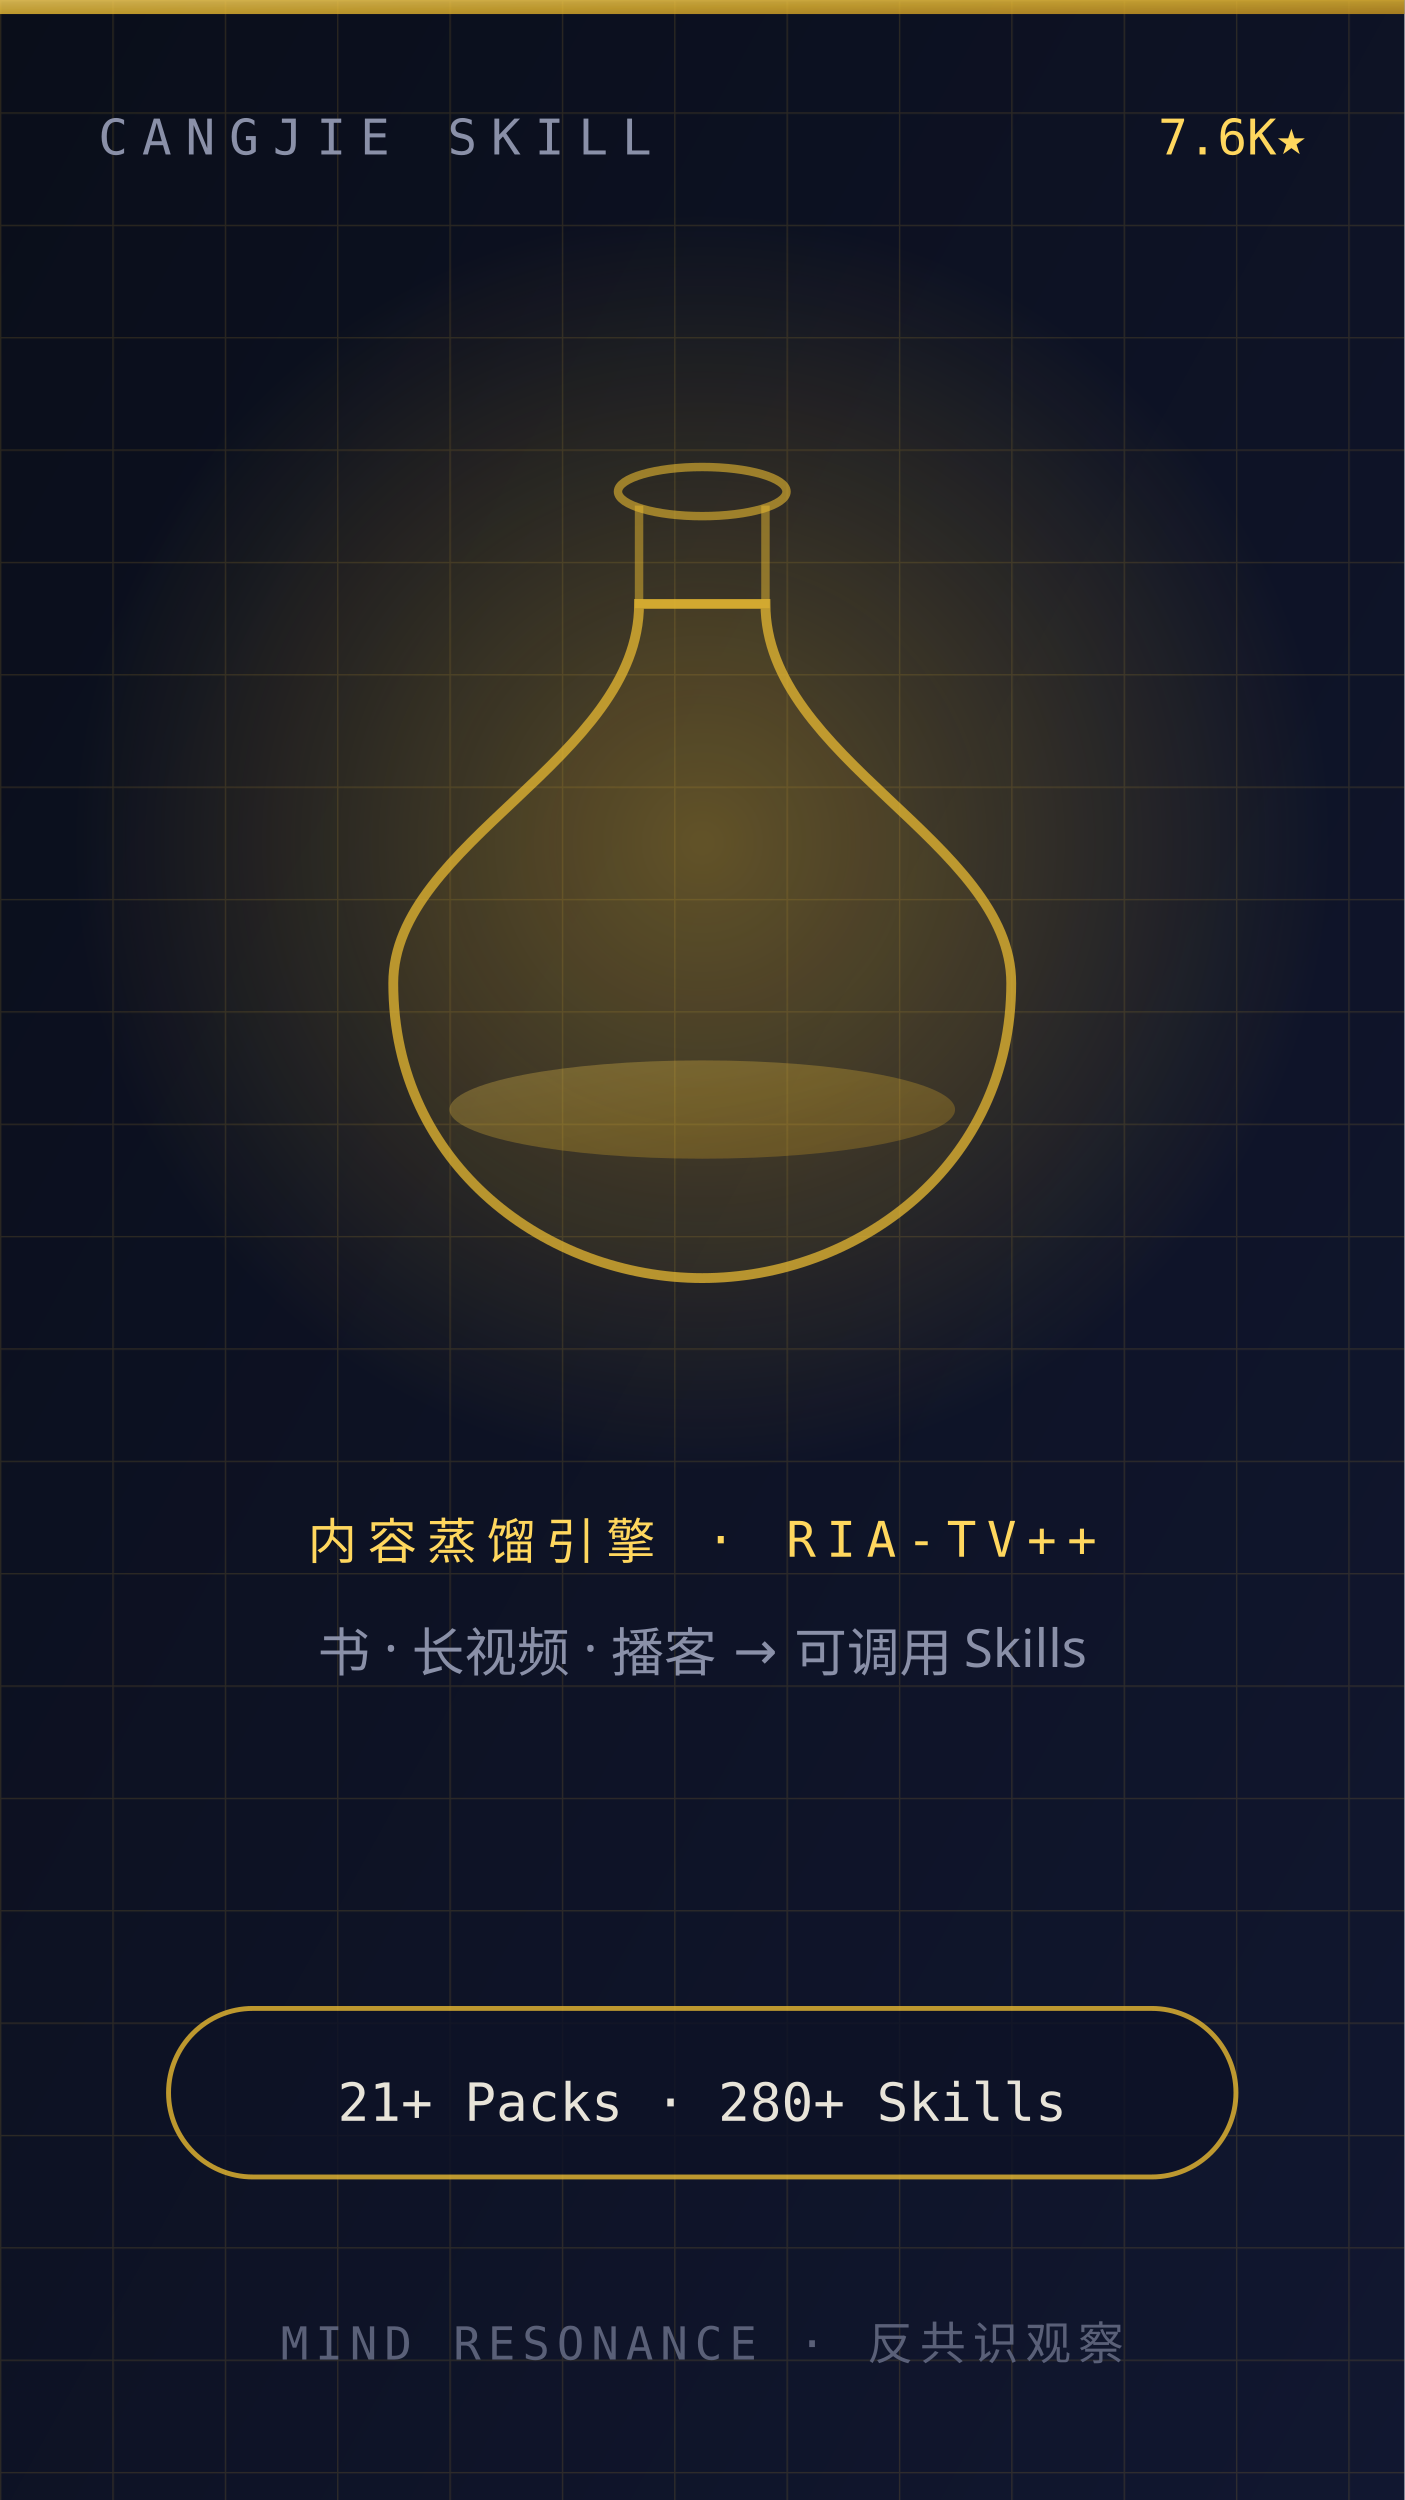
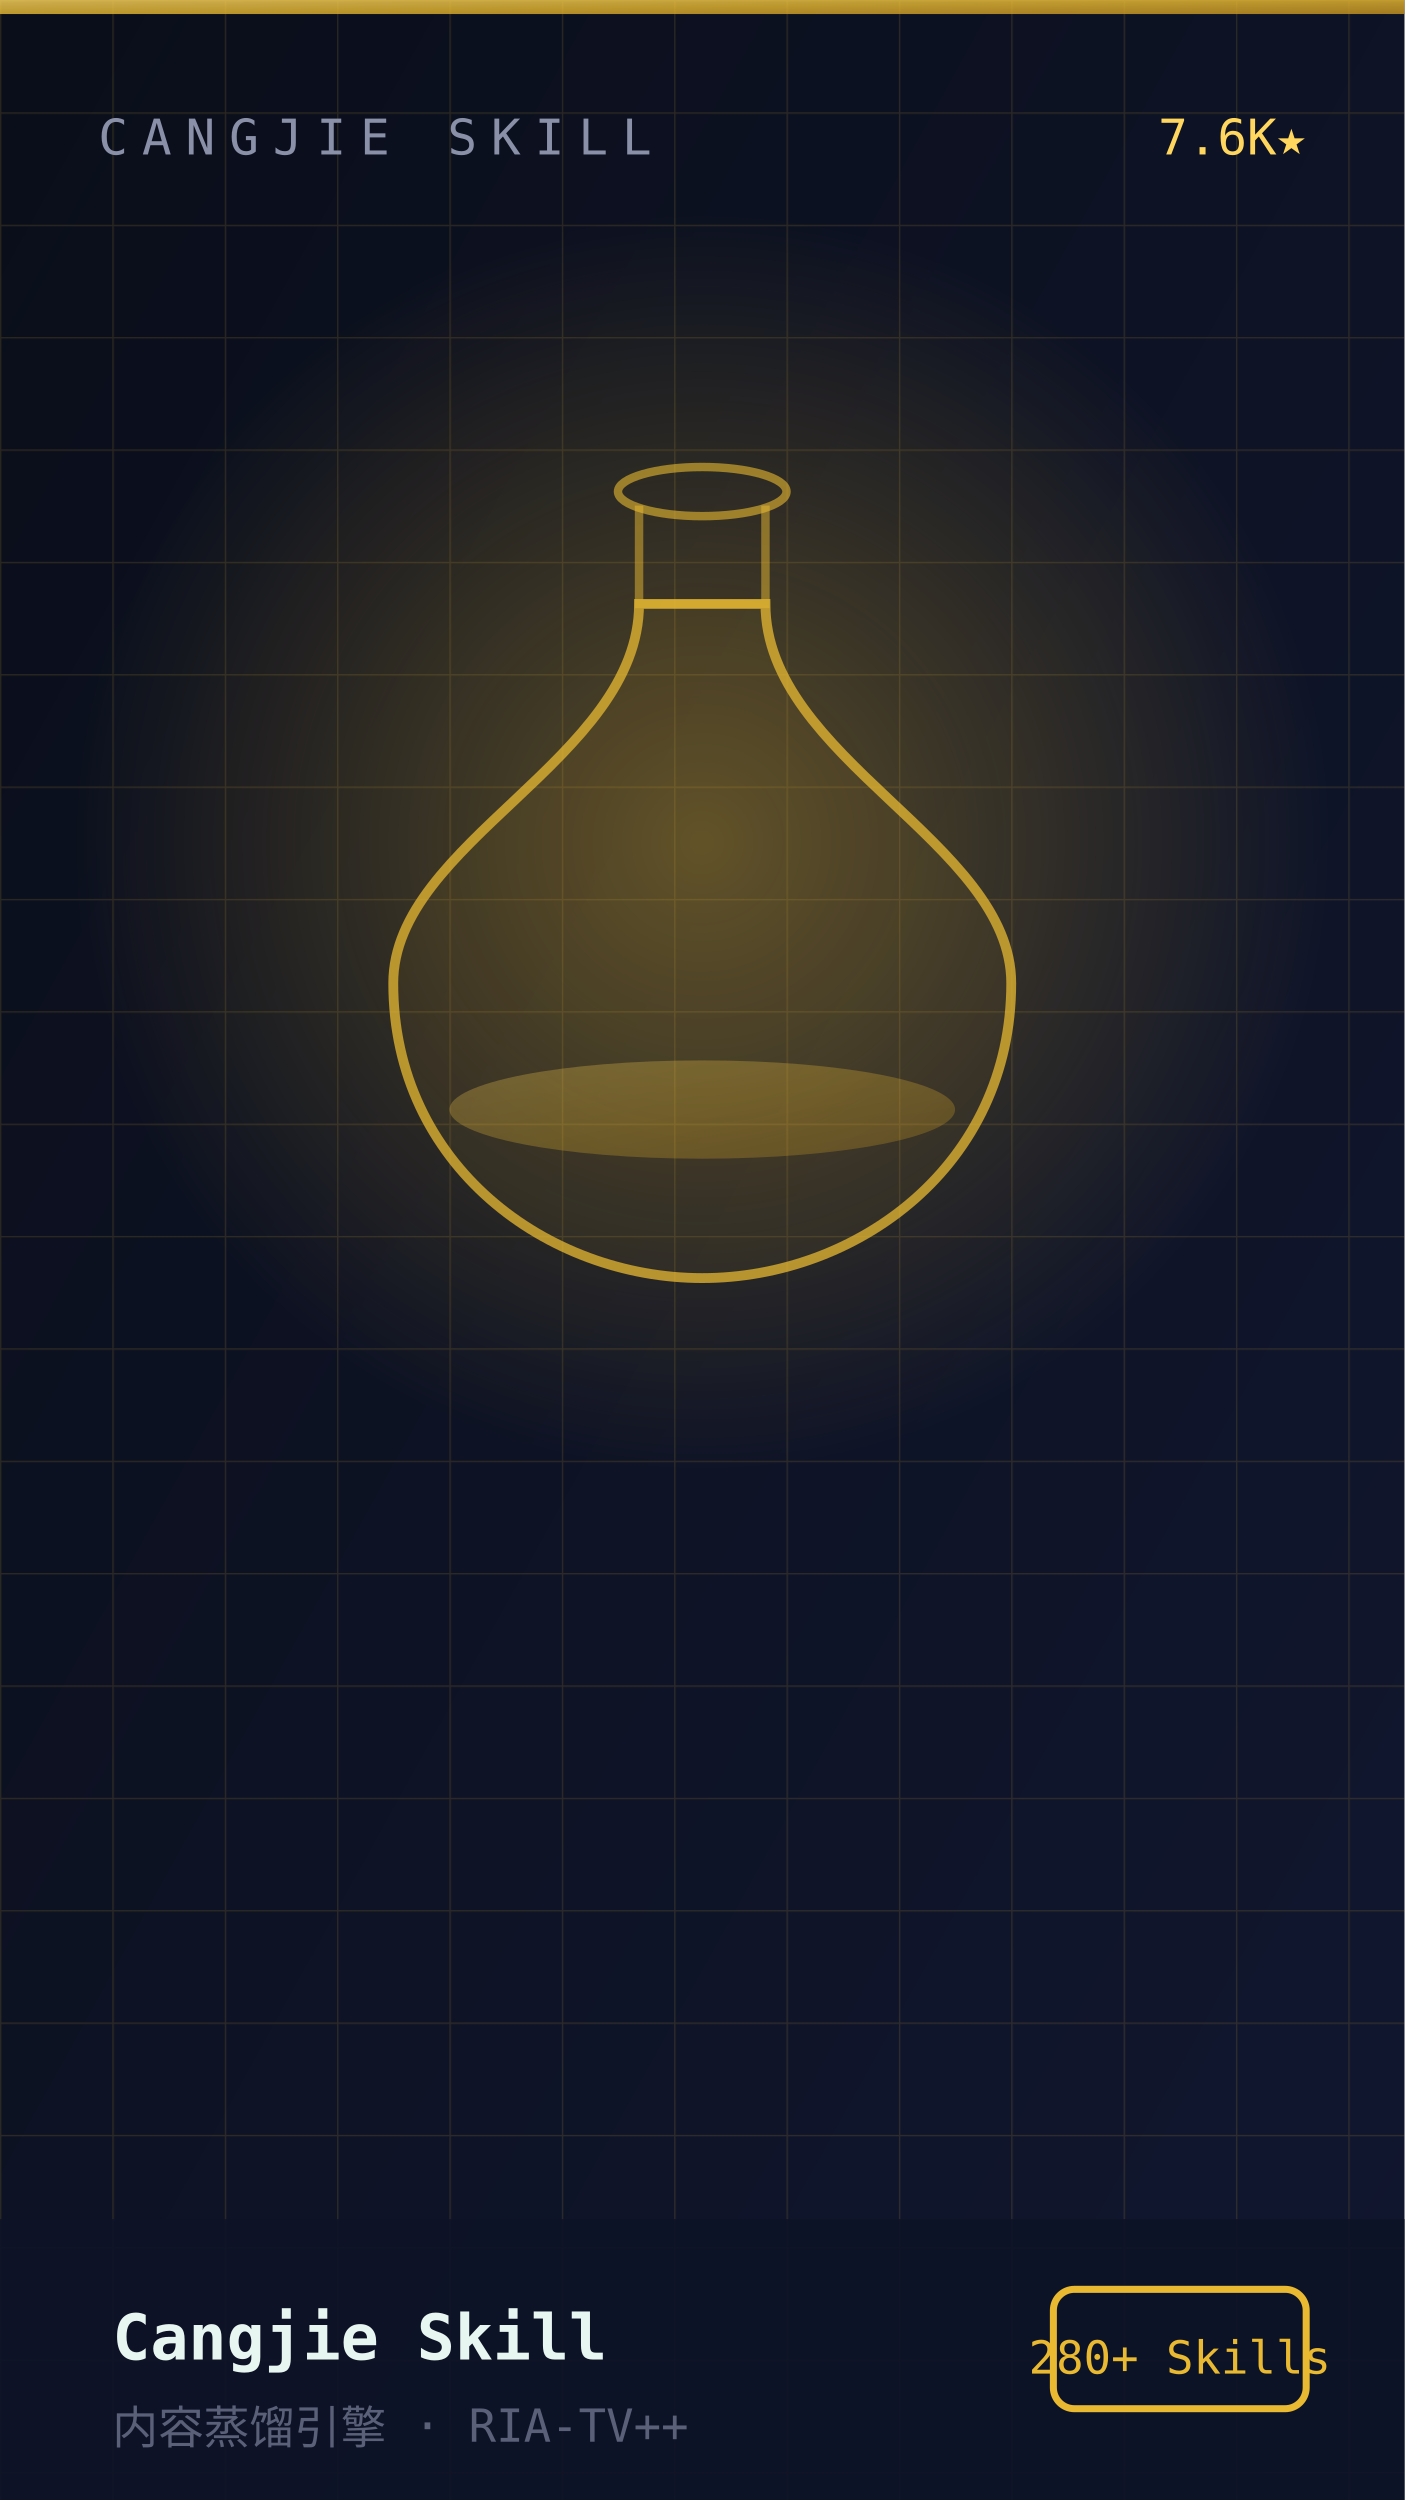
<svg xmlns="http://www.w3.org/2000/svg" width="200" height="356" viewBox="0 0 200 356">
  <defs>
    <linearGradient id="bg" x1="0" y1="0" x2="1" y2="1">
      <stop offset="0" stop-color="#0A0E1A" />
      <stop offset="1" stop-color="#111730" />
    </linearGradient>
    <linearGradient id="gold" x1="0" y1="0" x2="1" y2="1">
      <stop offset="0" stop-color="#FFD75E" />
      <stop offset="0.5" stop-color="#E8B931" />
      <stop offset="1" stop-color="#C8941F" />
    </linearGradient>
    <radialGradient id="glow" cx="0.5" cy="0.5" r="0.5">
      <stop offset="0" stop-color="#E8B931" stop-opacity="0.35" />
      <stop offset="1" stop-color="#E8B931" stop-opacity="0" />
    </radialGradient>
    <filter id="soft">
      <feGaussianBlur stdDeviation="2.5" result="b" />
      <feMerge>
        <feMergeNode in="b" />
        <feMergeNode in="SourceGraphic" />
      </feMerge>
    </filter>
    <pattern id="grid" width="16" height="16" patternUnits="userSpaceOnUse">
      <path d="M16 0H0V16" fill="none" stroke="#E8B931" stroke-width="0.4" opacity="0.14" />
    </pattern>
  </defs>
  <rect width="200" height="356" fill="url(#bg)" />
  <rect width="200" height="356" fill="url(#grid)" />
  <circle cx="100" cy="120" r="90" fill="url(#glow)" />
  <rect x="0" y="0" width="200" height="2" fill="url(#gold)" opacity="0.8" />
  <text x="14" y="22" font-family="monospace" font-size="7" fill="#8A90A8" letter-spacing="2">CANGJIE SKILL</text>
  <text x="186" y="22" font-family="monospace" font-size="7" fill="#FFD75E" text-anchor="end">7.6K★</text>
  <g transform="translate(100,128)">
    <ellipse cx="0" cy="-58" rx="12" ry="3.5" fill="none" stroke="#E8B931" stroke-width="1.2" opacity="0.6" />
    <path d="M-9 -56 V-42 H9 V-56" fill="none" stroke="#E8B931" stroke-width="1.2" opacity="0.5" />
    <path d="M-9 -42 C-9 -20 -44 -8 -44 12 C-44 38 -22 54 0 54 C22 54 44 38 44 12 C44 -8 9 -20 9 -42 Z" fill="rgba(232,185,49,0.08)" stroke="#E8B931" stroke-width="1.4" opacity="0.75" />
    <ellipse cx="0" cy="30" rx="36" ry="7" fill="url(#gold)" opacity="0.28">
      <animate attributeName="opacity" values="0.18;0.4;0.18" dur="2.2s" repeatCount="indefinite" />
    </ellipse>
    <circle r="3" fill="#FFD75E" opacity="0">
      <animate attributeName="cy" values="26;-50" dur="2.6s" repeatCount="indefinite" />
      <animate attributeName="opacity" values="0;0.95;0" dur="2.6s" repeatCount="indefinite" />
    </circle>
    <circle cx="-14" r="2.5" fill="#E8B931" opacity="0">
      <animate attributeName="cy" values="22;-48" dur="3.1s" begin="0.5s" repeatCount="indefinite" />
      <animate attributeName="opacity" values="0;0.9;0" dur="3.1s" begin="0.5s" repeatCount="indefinite" />
    </circle>
    <circle cx="12" r="2" fill="#FFC53D" opacity="0">
      <animate attributeName="cy" values="24;-46" dur="2.9s" begin="1s" repeatCount="indefinite" />
      <animate attributeName="opacity" values="0;0.85;0" dur="2.9s" begin="1s" repeatCount="indefinite" />
    </circle>
    <circle cx="-6" r="2.5" fill="#FFD75E" opacity="0">
      <animate attributeName="cy" values="20;-44" dur="3.4s" begin="1.6s" repeatCount="indefinite" />
      <animate attributeName="opacity" values="0;0.8;0" dur="3.4s" begin="1.6s" repeatCount="indefinite" />
    </circle>
    <g>
      <animateTransform attributeName="transform" type="translate" values="0,0;0,-10;0,-24;0,-34" dur="3.2s" repeatCount="indefinite" />
      <rect x="-8" y="-74" width="16" height="16" rx="3" fill="url(#gold)" filter="url(#soft)" opacity="0" />
      <animate attributeName="opacity" values="0;0.95;0.7;0" dur="3.2s" repeatCount="indefinite" />
      <text x="0" y="-62" text-anchor="middle" font-size="8" font-family="monospace" fill="#1a1400" opacity="0">S</text>
    </g>
    <g>
      <animateTransform attributeName="transform" type="translate" values="0,0;0,-9;0,-20;0,-30" dur="3.7s" begin="0.8s" repeatCount="indefinite" />
      <rect x="6" y="-72" width="14" height="14" rx="3" fill="#FFC53D" opacity="0" />
      <animate attributeName="opacity" values="0;0.9;0.6;0" dur="3.7s" begin="0.8s" repeatCount="indefinite" />
    </g>
  </g>
-   <text x="100" y="222" text-anchor="middle" font-family="monospace" font-size="7" fill="#FFD75E" letter-spacing="1.5">内容蒸馏引擎 · RIA-TV++</text>
-   <text x="100" y="238" text-anchor="middle" font-family="sans-serif" font-size="7.5" fill="#8A90A8">书 · 长视频 · 播客 → 可调用 Skills</text>
-   <rect x="24" y="286" width="152" height="24" rx="12" fill="#0D1226" stroke="#E8B931" stroke-width="0.7" opacity="0.8" />
-   <text x="100" y="302" text-anchor="middle" font-family="monospace" font-size="7.5" fill="#E8E4D9">21+ Packs · 280+ Skills</text>
-   <text x="100" y="336" text-anchor="middle" font-family="monospace" font-size="6.5" fill="#5A6078" letter-spacing="1">MIND RESONANCE · 反共识观察</text>
+   <rect x="0" y="316" width="200" height="40" fill="#0D1226" opacity="0.92" />
+   <text x="16" y="336" font-family="monospace" font-size="9" fill="#E8F6F1" font-weight="bold">Cangjie Skill</text>
+   <text x="16" y="348" font-family="monospace" font-size="6.5" fill="#5A6078">内容蒸馏引擎 · RIA-TV++</text>
+   <rect x="150" y="326" width="36" height="17" rx="3" fill="none" stroke="#E8B931" stroke-width="1" />
+   <text x="168" y="338" font-family="monospace" font-size="6.5" fill="#E8B931" text-anchor="middle">280+ Skills</text>
</svg>
